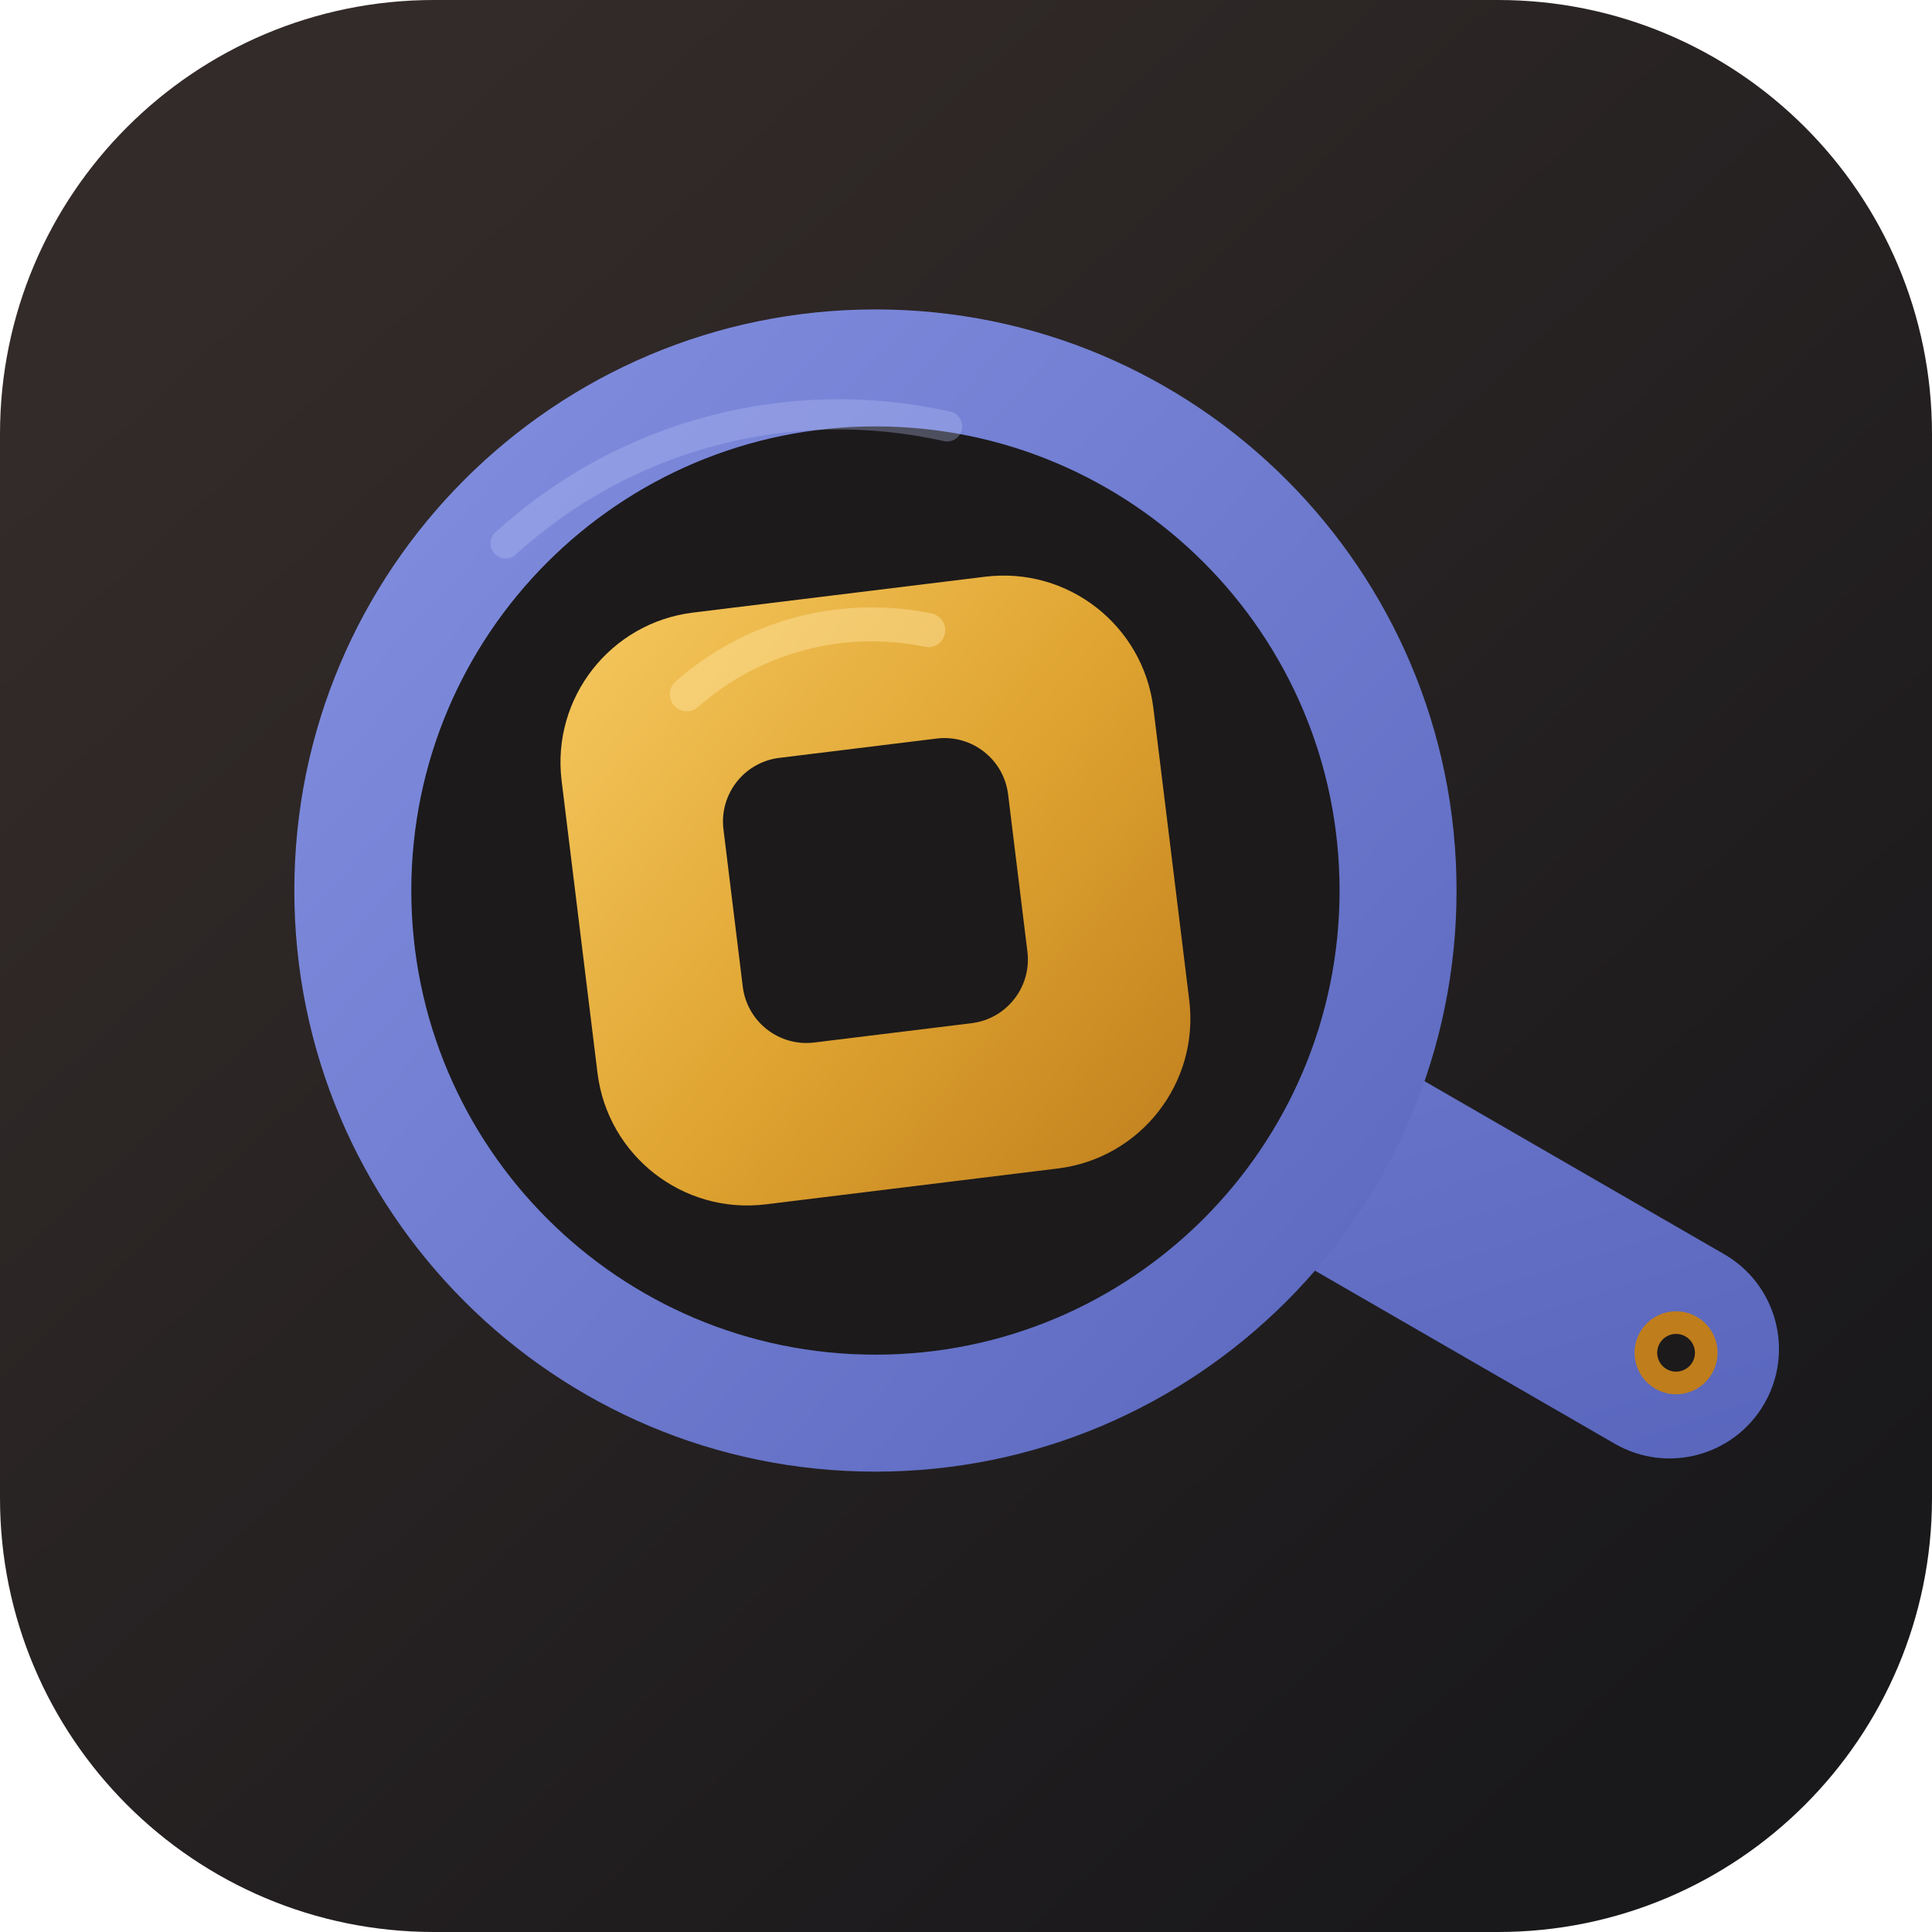
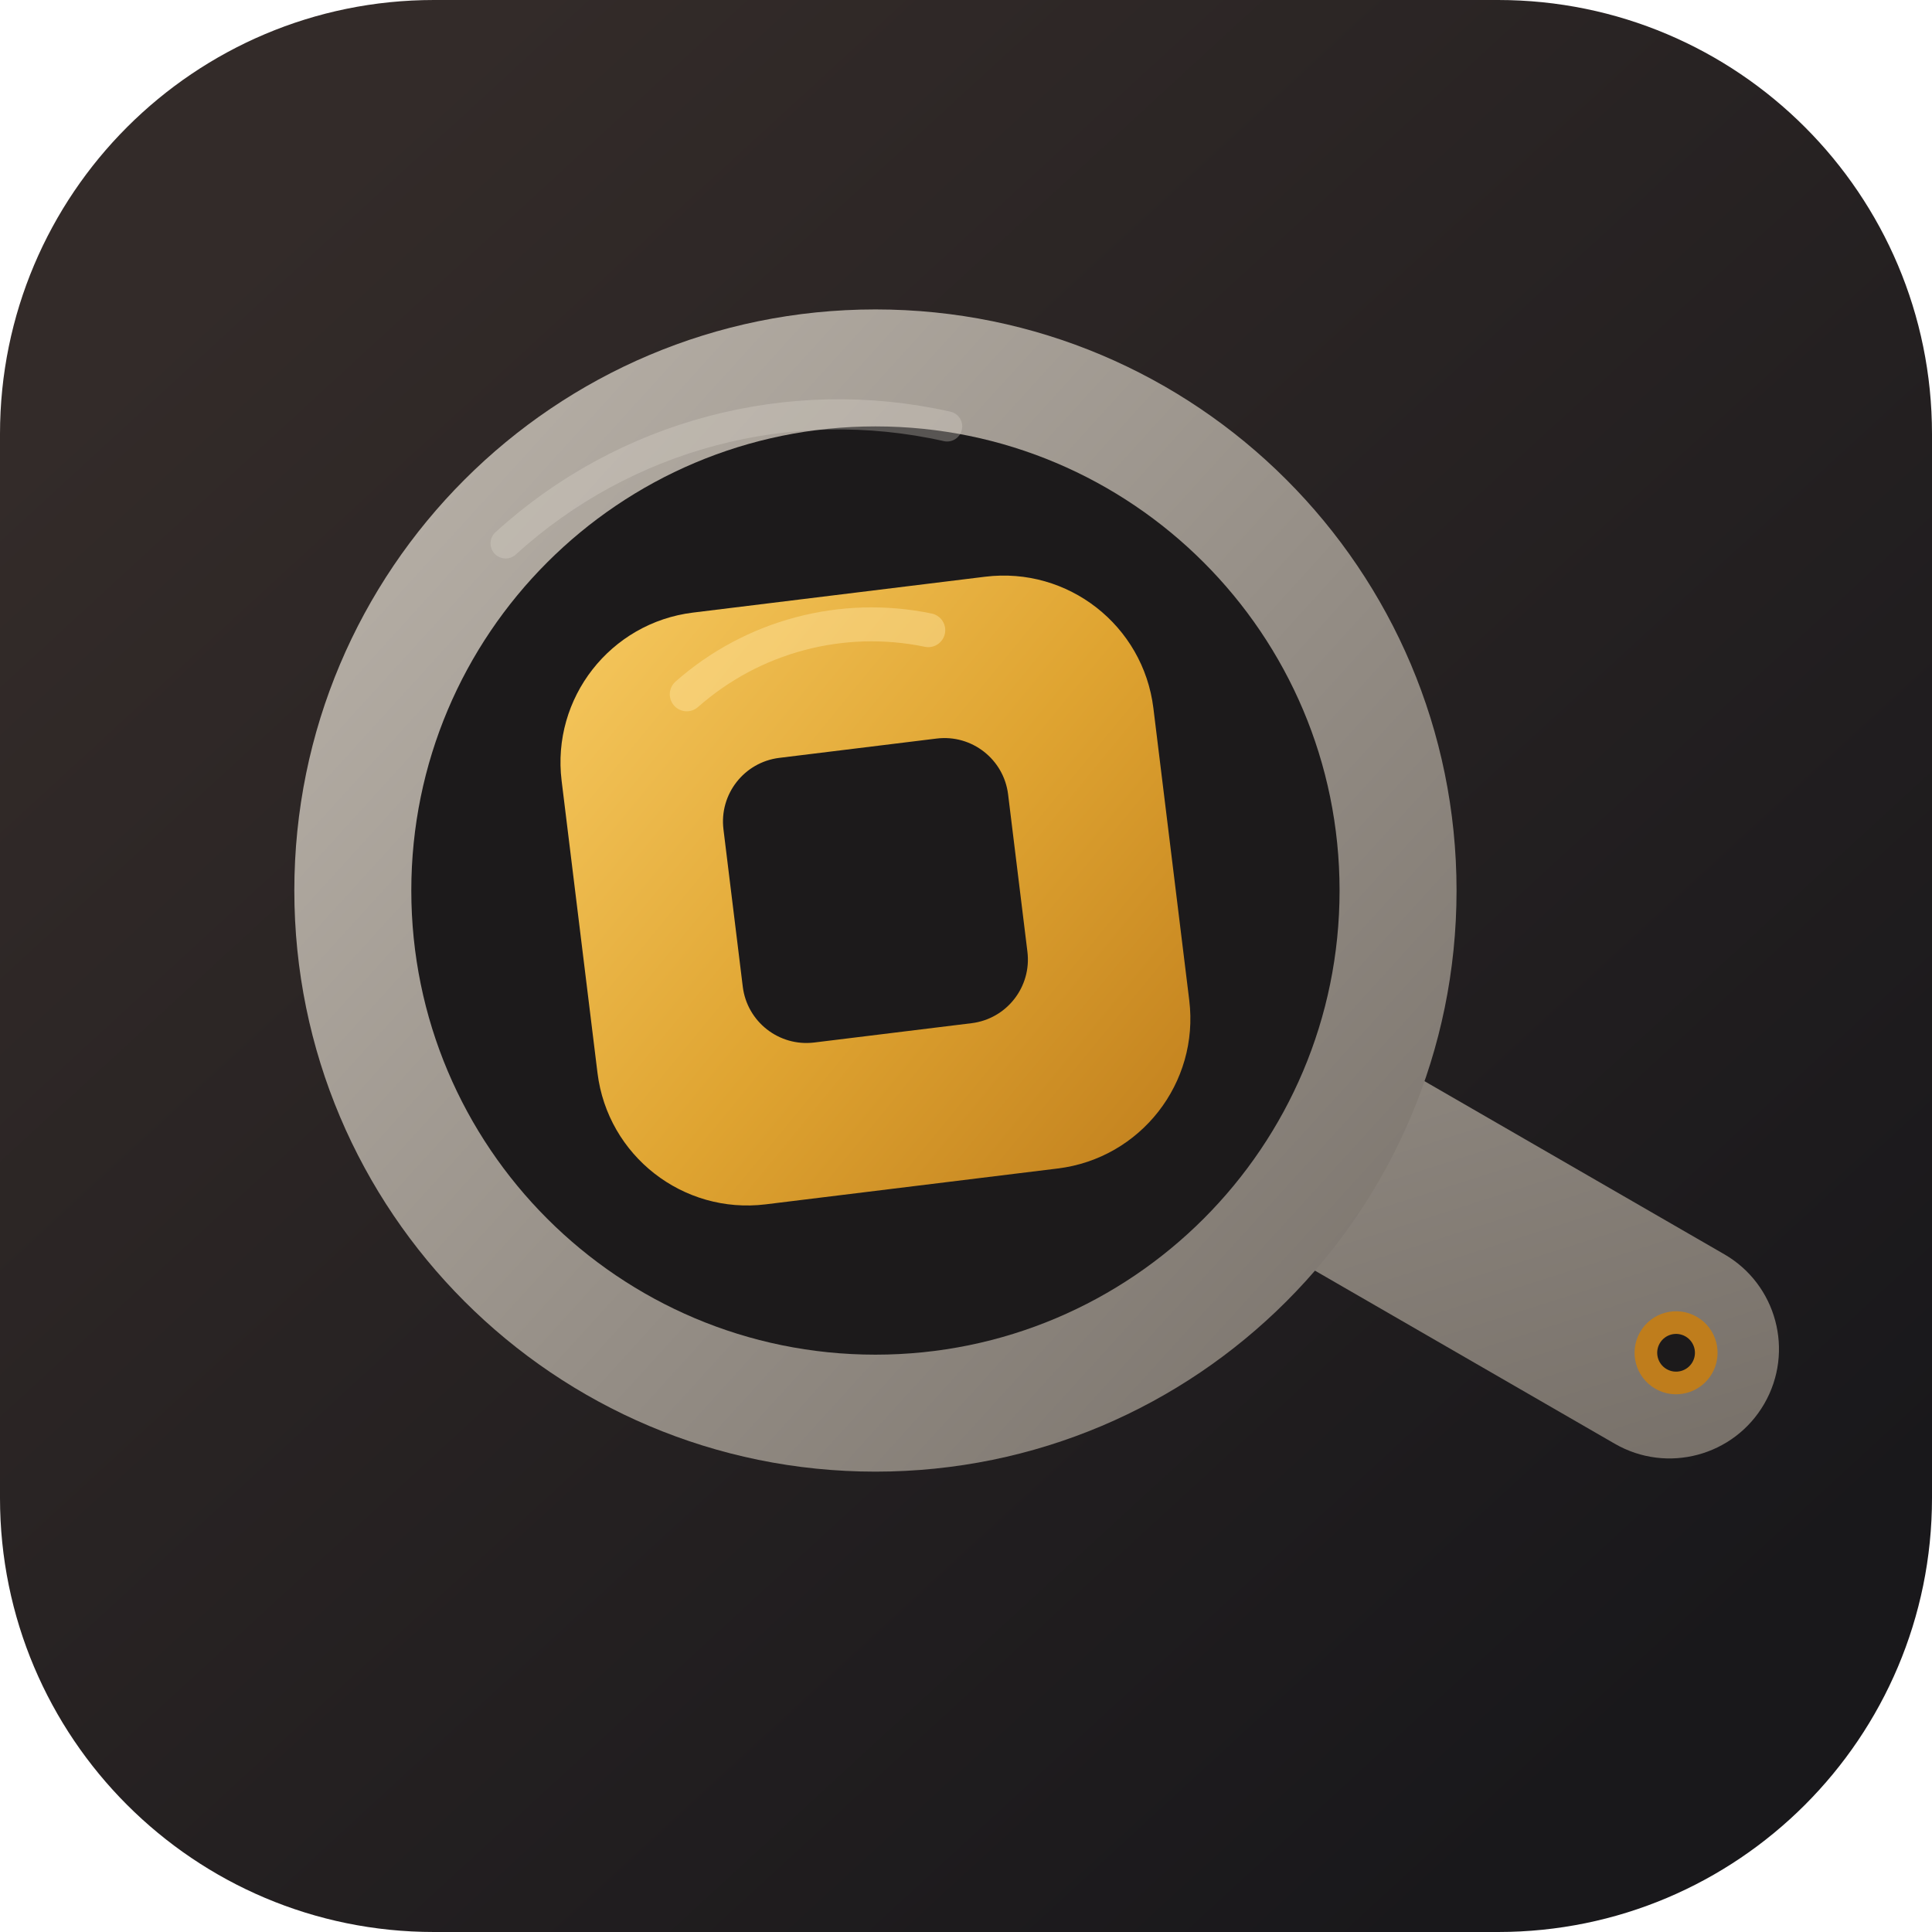
<svg xmlns="http://www.w3.org/2000/svg" width="512" height="512" viewBox="0 0 512 512">
  <defs>
    <linearGradient id="background" x1="72" y1="58" x2="438" y2="456" gradientUnits="userSpaceOnUse">
      <stop stop-color="#332b29" />
      <stop offset="1" stop-color="#19181b" />
    </linearGradient>
    <linearGradient id="pan" x1="105" y1="89" x2="436" y2="390" gradientUnits="userSpaceOnUse">
-       <stop stop-color="#828fe0" />
-       <stop offset="1" stop-color="#5562b9" />
+       <stop stop-color="#b9b2a9" />
+       <stop offset="1" stop-color="#716a63" />
    </linearGradient>
    <linearGradient id="token" x1="153" y1="149" x2="316" y2="320" gradientUnits="userSpaceOnUse">
      <stop stop-color="#f7ca61" />
      <stop offset="0.52" stop-color="#dfa431" />
      <stop offset="1" stop-color="#bf7d1c" />
    </linearGradient>
  </defs>
  <rect width="512" height="512" rx="115" fill="url(#background)" />
  <g transform="rotate(30 232 236)">
    <rect x="350" y="207" width="154" height="58" rx="29" fill="url(#pan)" />
    <circle cx="477" cy="236" r="11" fill="url(#token)" />
    <circle cx="477" cy="236" r="5" fill="#1c1a1b" />
  </g>
  <circle cx="232" cy="236" r="154" fill="url(#pan)" />
  <circle cx="232" cy="236" r="123" fill="#1c1a1b" />
  <rect x="153" y="157" width="158" height="158" rx="40" fill="url(#token)" transform="rotate(-7 232 236)" />
  <rect x="194" y="198" width="76" height="76" rx="17" fill="#1c1a1b" transform="rotate(-7 232 236)" />
-   <path d="M134 144a131 131 0 0 1 117-31" fill="none" stroke="#bcc4f6" stroke-width="8" stroke-linecap="round" opacity="0.31" />
+   <path d="M134 144a131 131 0 0 1 117-31" fill="none" stroke="#ded8d0" stroke-width="8" stroke-linecap="round" opacity="0.31" />
  <path d="M182 184a74 74 0 0 1 64-17" fill="none" stroke="#ffe4a0" stroke-width="9" stroke-linecap="round" opacity="0.45" />
</svg>
